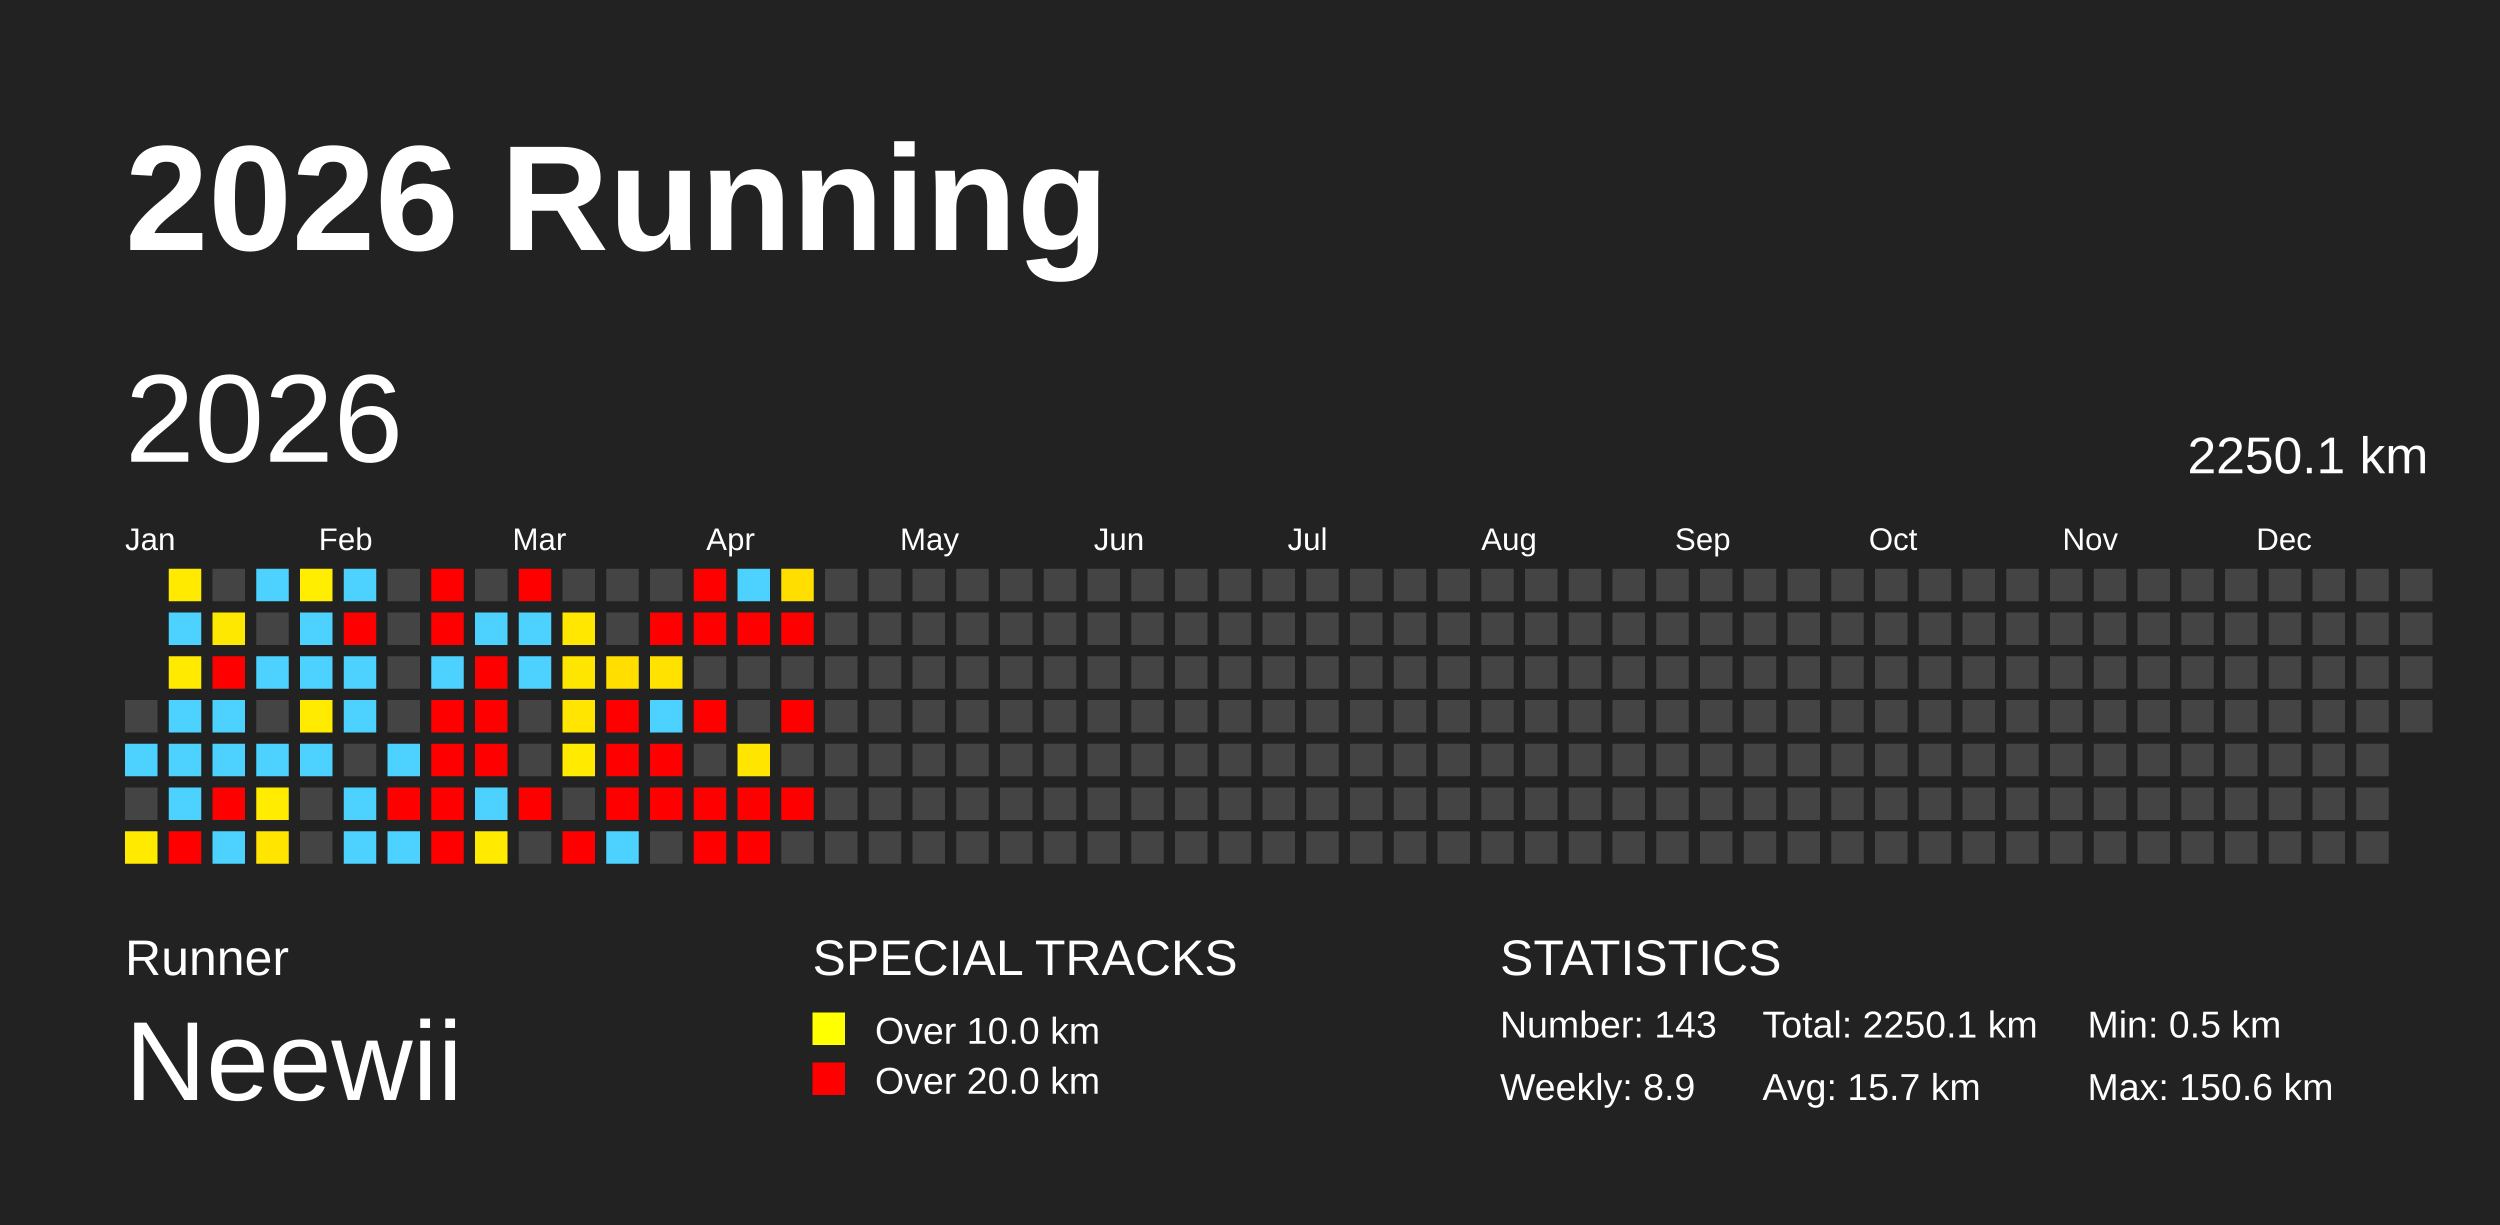
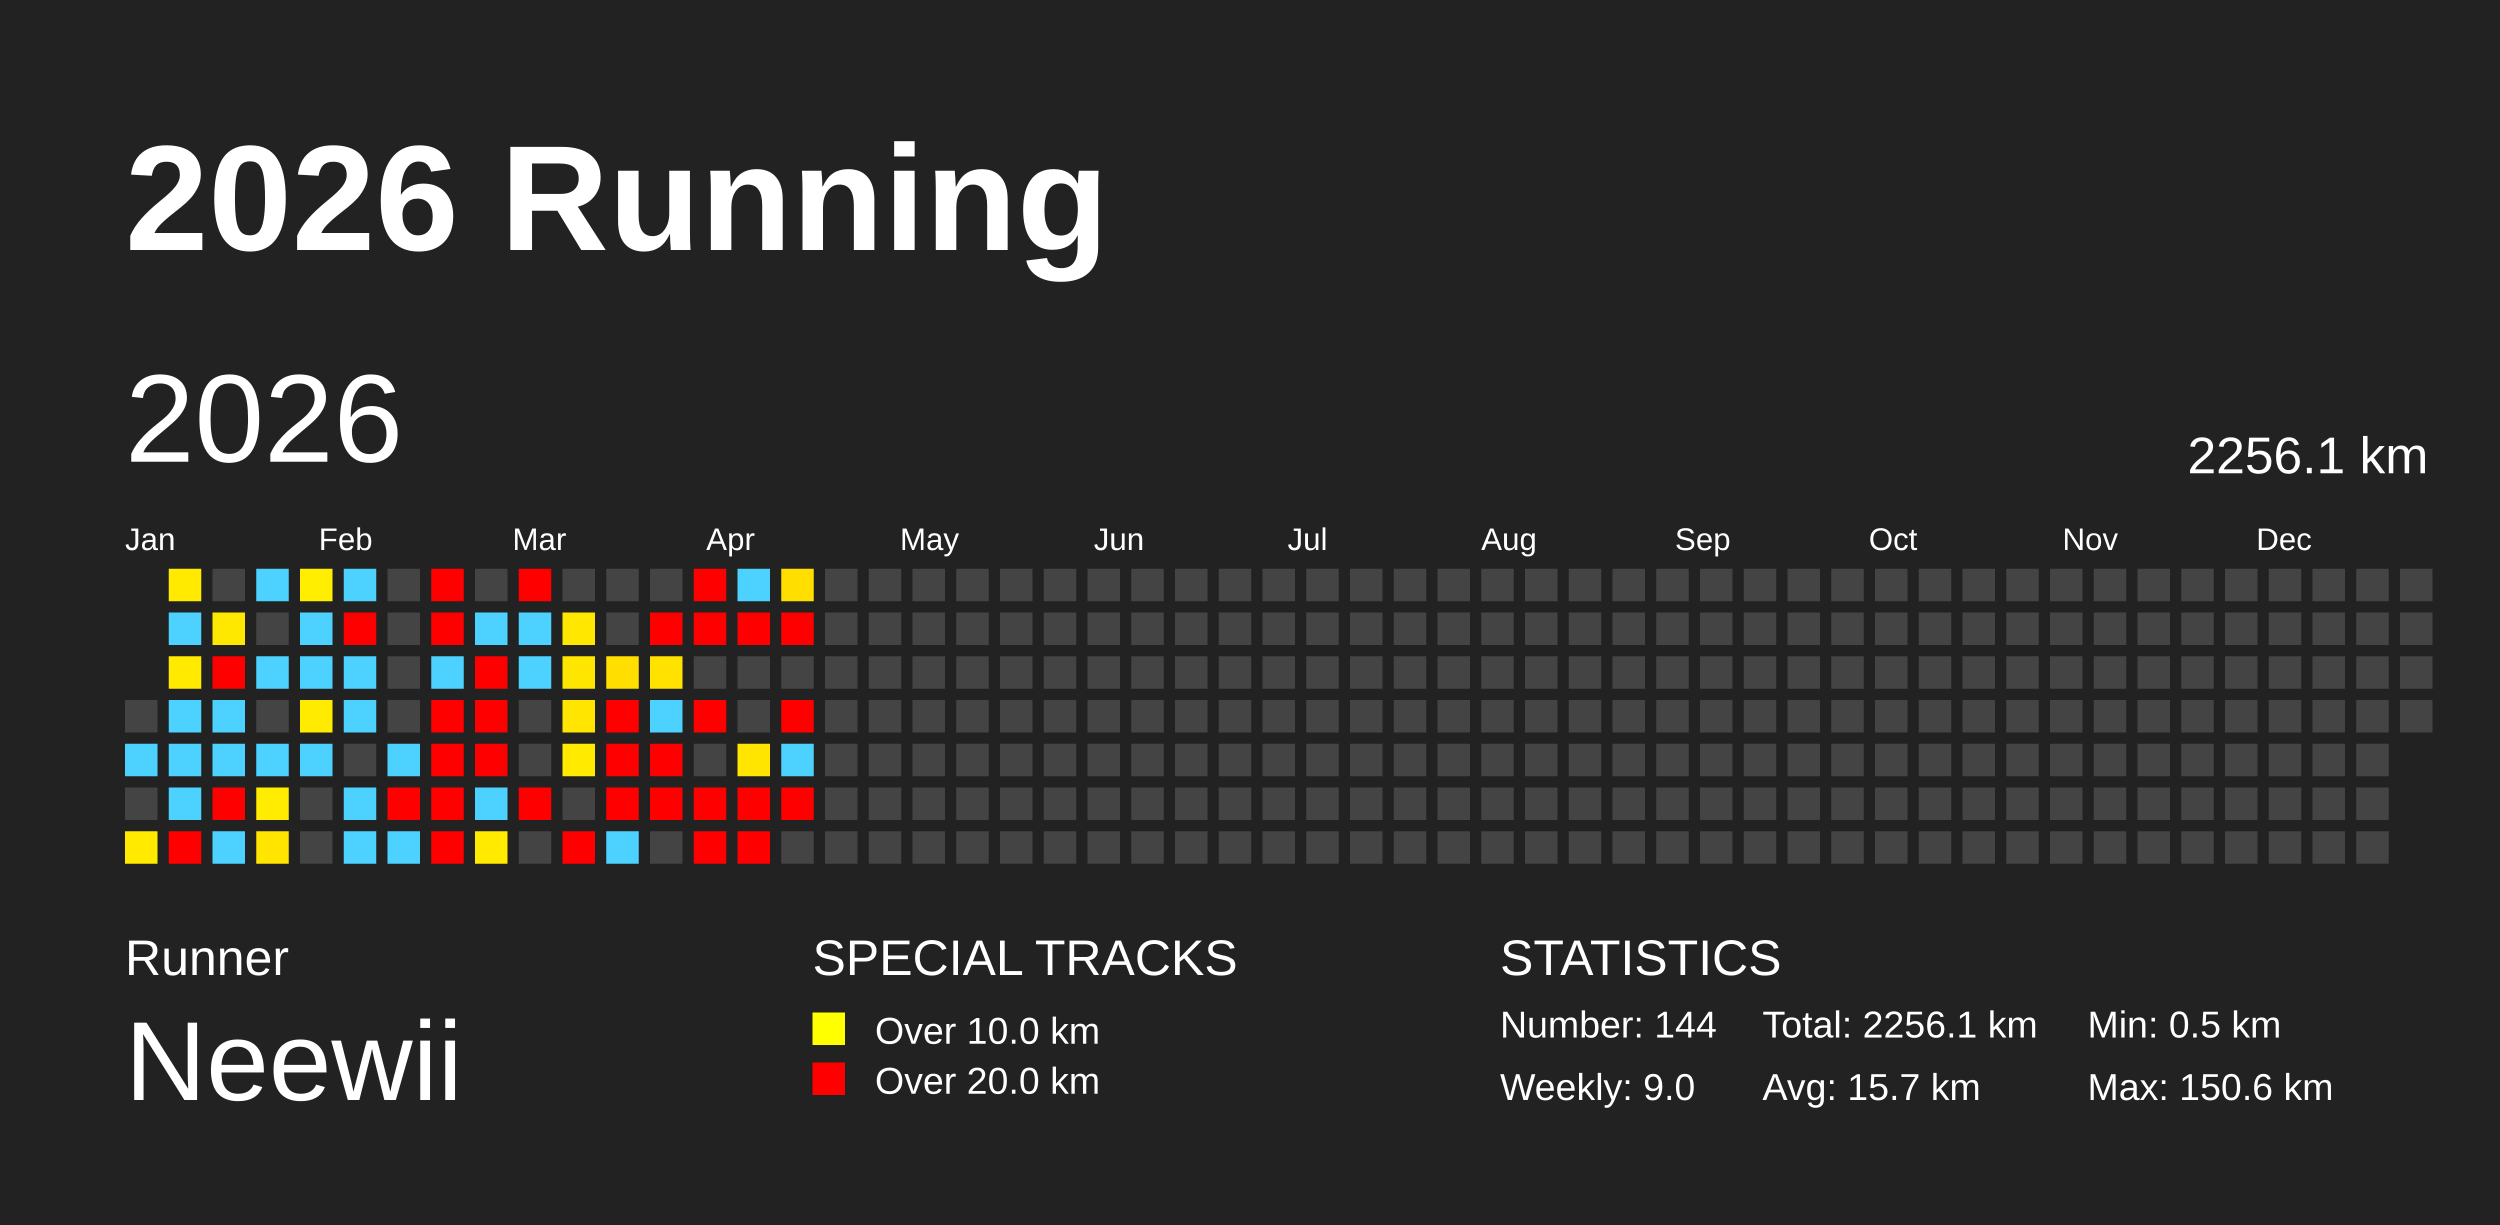
<svg xmlns="http://www.w3.org/2000/svg" baseProfile="full" height="98mm" version="1.1" viewBox="0,0,200,98" width="200mm">
  <defs />
  <rect fill="#222222" height="98" width="200" x="0" y="0" />
  <text fill="#FFFFFF" style="font-size:12px; font-family:Arial; font-weight:bold;" x="10" y="20">2026 Running</text>
  <text fill="#FFFFFF" style="font-size:4px; font-family:Arial" x="10" y="78">Runner</text>
  <text fill="#FFFFFF" style="font-size:9px; font-family:Arial" x="10" y="88">Neewii</text>
  <text fill="#FFFFFF" style="font-size:4px; font-family:Arial" x="65" y="78">SPECIAL TRACKS</text>
  <rect fill="yellow" height="2.6" width="2.6" x="65" y="81" />
  <text fill="#FFFFFF" style="font-size:3px; font-family:Arial" x="70" y="83.5">Over 10.0 km</text>
  <rect fill="red" height="2.6" width="2.6" x="65" y="85" />
  <text fill="#FFFFFF" style="font-size:3px; font-family:Arial" x="70" y="87.5">Over 20.0 km</text>
  <text fill="#FFFFFF" style="font-size:4px; font-family:Arial" x="120" y="78">STATISTICS</text>
-   <text fill="#FFFFFF" style="font-size:3px; font-family:Arial" x="120" y="83">Number: 143</text>
-   <text fill="#FFFFFF" style="font-size:3px; font-family:Arial" x="120" y="88">Weekly: 8.9</text>
-   <text fill="#FFFFFF" style="font-size:3px; font-family:Arial" x="141" y="83">Total: 2250.1 km</text>
+   <text fill="#FFFFFF" style="font-size:3px; font-family:Arial" x="120" y="83">Number: 144</text>
+   <text fill="#FFFFFF" style="font-size:3px; font-family:Arial" x="120" y="88">Weekly: 9.0</text>
+   <text fill="#FFFFFF" style="font-size:3px; font-family:Arial" x="141" y="83">Total: 2256.1 km</text>
  <text fill="#FFFFFF" style="font-size:3px; font-family:Arial" x="141" y="88">Avg: 15.7 km</text>
  <text fill="#FFFFFF" style="font-size:3px; font-family:Arial" x="167" y="83">Min: 0.5 km</text>
  <text fill="#FFFFFF" style="font-size:3px; font-family:Arial" x="167" y="88">Max: 150.6 km</text>
  <text dominant-baseline="hanging" fill="#FFFFFF" style="font-size:10.0px; font-family:Arial;" x="10" y="30">2026</text>
-   <text dominant-baseline="hanging" fill="#FFFFFF" style="font-size:4.125px; font-family:Arial;" x="175" y="35">2250.1 km</text>
+   <text dominant-baseline="hanging" fill="#FFFFFF" style="font-size:4.125px; font-family:Arial;" x="175" y="35">2256.1 km</text>
  <text fill="#FFFFFF" style="font-size:2.5px; font-family:Arial" x="10.0" y="44">Jan</text>
  <text fill="#FFFFFF" style="font-size:2.5px; font-family:Arial" x="25.5" y="44">Feb</text>
  <text fill="#FFFFFF" style="font-size:2.5px; font-family:Arial" x="41.0" y="44">Mar</text>
  <text fill="#FFFFFF" style="font-size:2.5px; font-family:Arial" x="56.5" y="44">Apr</text>
  <text fill="#FFFFFF" style="font-size:2.5px; font-family:Arial" x="72.0" y="44">May</text>
  <text fill="#FFFFFF" style="font-size:2.5px; font-family:Arial" x="87.5" y="44">Jun</text>
  <text fill="#FFFFFF" style="font-size:2.5px; font-family:Arial" x="103.0" y="44">Jul</text>
  <text fill="#FFFFFF" style="font-size:2.5px; font-family:Arial" x="118.5" y="44">Aug</text>
  <text fill="#FFFFFF" style="font-size:2.5px; font-family:Arial" x="134.0" y="44">Sep</text>
  <text fill="#FFFFFF" style="font-size:2.5px; font-family:Arial" x="149.5" y="44">Oct</text>
  <text fill="#FFFFFF" style="font-size:2.5px; font-family:Arial" x="165.0" y="44">Nov</text>
  <text fill="#FFFFFF" style="font-size:2.5px; font-family:Arial" x="180.5" y="44">Dec</text>
  <rect fill="#444444" height="2.6" width="2.6" x="10.0" y="56.0" />
  <rect fill="#4dd2ff" height="2.6" width="2.6" x="10.0" y="59.5" />
  <rect fill="#444444" height="2.6" width="2.6" x="10.0" y="63.0" />
  <rect fill="#ffea00" height="2.6" width="2.6" x="10.0" y="66.5" />
  <rect fill="#ffea00" height="2.6" width="2.6" x="13.5" y="45.5" />
  <rect fill="#4dd2ff" height="2.6" width="2.6" x="13.5" y="49.0" />
  <rect fill="#ffea00" height="2.6" width="2.6" x="13.5" y="52.5" />
  <rect fill="#4dd2ff" height="2.6" width="2.6" x="13.5" y="56.0" />
  <rect fill="#4dd2ff" height="2.6" width="2.6" x="13.5" y="59.5" />
  <rect fill="#4dd2ff" height="2.6" width="2.6" x="13.5" y="63.0" />
  <rect fill="red" height="2.6" width="2.6" x="13.5" y="66.5" />
  <rect fill="#444444" height="2.6" width="2.6" x="17.0" y="45.5" />
  <rect fill="#ffe800" height="2.6" width="2.6" x="17.0" y="49.0" />
  <rect fill="red" height="2.6" width="2.6" x="17.0" y="52.5" />
  <rect fill="#4dd2ff" height="2.6" width="2.6" x="17.0" y="56.0" />
  <rect fill="#4dd2ff" height="2.6" width="2.6" x="17.0" y="59.5" />
  <rect fill="red" height="2.6" width="2.6" x="17.0" y="63.0" />
  <rect fill="#4dd2ff" height="2.6" width="2.6" x="17.0" y="66.5" />
  <rect fill="#4dd2ff" height="2.6" width="2.6" x="20.5" y="45.5" />
  <rect fill="#444444" height="2.6" width="2.6" x="20.5" y="49.0" />
  <rect fill="#4dd2ff" height="2.6" width="2.6" x="20.5" y="52.5" />
  <rect fill="#444444" height="2.6" width="2.6" x="20.5" y="56.0" />
  <rect fill="#4dd2ff" height="2.6" width="2.6" x="20.5" y="59.5" />
  <rect fill="#ffec00" height="2.6" width="2.6" x="20.5" y="63.0" />
  <rect fill="#ffe500" height="2.6" width="2.6" x="20.5" y="66.5" />
  <rect fill="#ffee00" height="2.6" width="2.6" x="24.0" y="45.5" />
  <rect fill="#4dd2ff" height="2.6" width="2.6" x="24.0" y="49.0" />
  <rect fill="#4dd2ff" height="2.6" width="2.6" x="24.0" y="52.5" />
  <rect fill="#ffeb00" height="2.6" width="2.6" x="24.0" y="56.0" />
  <rect fill="#4dd2ff" height="2.6" width="2.6" x="24.0" y="59.5" />
  <rect fill="#444444" height="2.6" width="2.6" x="24.0" y="63.0" />
  <rect fill="#444444" height="2.6" width="2.6" x="24.0" y="66.5" />
  <rect fill="#4dd2ff" height="2.6" width="2.6" x="27.5" y="45.5" />
  <rect fill="red" height="2.6" width="2.6" x="27.5" y="49.0" />
  <rect fill="#4dd2ff" height="2.6" width="2.6" x="27.5" y="52.5" />
  <rect fill="#4dd2ff" height="2.6" width="2.6" x="27.5" y="56.0" />
  <rect fill="#444444" height="2.6" width="2.6" x="27.5" y="59.5" />
  <rect fill="#4dd2ff" height="2.6" width="2.6" x="27.5" y="63.0" />
  <rect fill="#4dd2ff" height="2.6" width="2.6" x="27.5" y="66.5" />
  <rect fill="#444444" height="2.6" width="2.6" x="31.0" y="45.5" />
  <rect fill="#444444" height="2.6" width="2.6" x="31.0" y="49.0" />
  <rect fill="#444444" height="2.6" width="2.6" x="31.0" y="52.5" />
  <rect fill="#444444" height="2.6" width="2.6" x="31.0" y="56.0" />
  <rect fill="#4dd2ff" height="2.6" width="2.6" x="31.0" y="59.5" />
  <rect fill="red" height="2.6" width="2.6" x="31.0" y="63.0" />
  <rect fill="#4dd2ff" height="2.6" width="2.6" x="31.0" y="66.5" />
  <rect fill="red" height="2.6" width="2.6" x="34.5" y="45.5" />
  <rect fill="red" height="2.6" width="2.6" x="34.5" y="49.0" />
  <rect fill="#4dd2ff" height="2.6" width="2.6" x="34.5" y="52.5" />
  <rect fill="red" height="2.6" width="2.6" x="34.5" y="56.0" />
  <rect fill="red" height="2.6" width="2.6" x="34.5" y="59.5" />
  <rect fill="red" height="2.6" width="2.6" x="34.5" y="63.0" />
  <rect fill="red" height="2.6" width="2.6" x="34.5" y="66.5" />
  <rect fill="#444444" height="2.6" width="2.6" x="38.0" y="45.5" />
  <rect fill="#4dd2ff" height="2.6" width="2.6" x="38.0" y="49.0" />
  <rect fill="red" height="2.6" width="2.6" x="38.0" y="52.5" />
  <rect fill="red" height="2.6" width="2.6" x="38.0" y="56.0" />
  <rect fill="red" height="2.6" width="2.6" x="38.0" y="59.5" />
  <rect fill="#4dd2ff" height="2.6" width="2.6" x="38.0" y="63.0" />
  <rect fill="#ffea00" height="2.6" width="2.6" x="38.0" y="66.5" />
  <rect fill="red" height="2.6" width="2.6" x="41.5" y="45.5" />
  <rect fill="#4dd2ff" height="2.6" width="2.6" x="41.5" y="49.0" />
  <rect fill="#4dd2ff" height="2.6" width="2.6" x="41.5" y="52.5" />
  <rect fill="#444444" height="2.6" width="2.6" x="41.5" y="56.0" />
  <rect fill="#444444" height="2.6" width="2.6" x="41.5" y="59.5" />
  <rect fill="red" height="2.6" width="2.6" x="41.5" y="63.0" />
  <rect fill="#444444" height="2.6" width="2.6" x="41.5" y="66.5" />
  <rect fill="#444444" height="2.6" width="2.6" x="45.0" y="45.5" />
  <rect fill="#ffe700" height="2.6" width="2.6" x="45.0" y="49.0" />
  <rect fill="#ffe600" height="2.6" width="2.6" x="45.0" y="52.5" />
  <rect fill="#ffe500" height="2.6" width="2.6" x="45.0" y="56.0" />
  <rect fill="#ffea00" height="2.6" width="2.6" x="45.0" y="59.5" />
  <rect fill="#444444" height="2.6" width="2.6" x="45.0" y="63.0" />
  <rect fill="red" height="2.6" width="2.6" x="45.0" y="66.5" />
  <rect fill="#444444" height="2.6" width="2.6" x="48.5" y="45.5" />
  <rect fill="#444444" height="2.6" width="2.6" x="48.5" y="49.0" />
  <rect fill="#ffde00" height="2.6" width="2.6" x="48.5" y="52.5" />
  <rect fill="red" height="2.6" width="2.6" x="48.5" y="56.0" />
  <rect fill="red" height="2.6" width="2.6" x="48.5" y="59.5" />
  <rect fill="red" height="2.6" width="2.6" x="48.5" y="63.0" />
  <rect fill="#4dd2ff" height="2.6" width="2.6" x="48.5" y="66.5" />
  <rect fill="#444444" height="2.6" width="2.6" x="52.0" y="45.5" />
  <rect fill="red" height="2.6" width="2.6" x="52.0" y="49.0" />
  <rect fill="#ffe200" height="2.6" width="2.6" x="52.0" y="52.5" />
  <rect fill="#4dd2ff" height="2.6" width="2.6" x="52.0" y="56.0" />
  <rect fill="red" height="2.6" width="2.6" x="52.0" y="59.5" />
  <rect fill="red" height="2.6" width="2.6" x="52.0" y="63.0" />
  <rect fill="#444444" height="2.6" width="2.6" x="52.0" y="66.5" />
  <rect fill="red" height="2.6" width="2.6" x="55.5" y="45.5" />
  <rect fill="red" height="2.6" width="2.6" x="55.5" y="49.0" />
  <rect fill="#444444" height="2.6" width="2.6" x="55.5" y="52.5" />
  <rect fill="red" height="2.6" width="2.6" x="55.5" y="56.0" />
  <rect fill="#444444" height="2.6" width="2.6" x="55.5" y="59.5" />
  <rect fill="red" height="2.6" width="2.6" x="55.5" y="63.0" />
  <rect fill="red" height="2.6" width="2.6" x="55.5" y="66.5" />
  <rect fill="#4dd2ff" height="2.6" width="2.6" x="59.0" y="45.5" />
  <rect fill="red" height="2.6" width="2.6" x="59.0" y="49.0" />
  <rect fill="#444444" height="2.6" width="2.6" x="59.0" y="52.5" />
  <rect fill="#444444" height="2.6" width="2.6" x="59.0" y="56.0" />
  <rect fill="#ffe500" height="2.6" width="2.6" x="59.0" y="59.5" />
  <rect fill="red" height="2.6" width="2.6" x="59.0" y="63.0" />
  <rect fill="red" height="2.6" width="2.6" x="59.0" y="66.5" />
  <rect fill="#ffde00" height="2.6" width="2.6" x="62.5" y="45.5" />
  <rect fill="red" height="2.6" width="2.6" x="62.5" y="49.0" />
  <rect fill="#444444" height="2.6" width="2.6" x="62.5" y="52.5" />
  <rect fill="red" height="2.6" width="2.6" x="62.5" y="56.0" />
-   <rect fill="#444444" height="2.6" width="2.6" x="62.5" y="59.5" />
+   <rect fill="#4dd2ff" height="2.6" width="2.6" x="62.5" y="59.5" />
  <rect fill="red" height="2.6" width="2.6" x="62.5" y="63.0" />
  <rect fill="#444444" height="2.6" width="2.6" x="62.5" y="66.5" />
  <rect fill="#444444" height="2.6" width="2.6" x="66.0" y="45.5" />
  <rect fill="#444444" height="2.6" width="2.6" x="66.0" y="49.0" />
  <rect fill="#444444" height="2.6" width="2.6" x="66.0" y="52.5" />
  <rect fill="#444444" height="2.6" width="2.6" x="66.0" y="56.0" />
  <rect fill="#444444" height="2.6" width="2.6" x="66.0" y="59.5" />
  <rect fill="#444444" height="2.6" width="2.6" x="66.0" y="63.0" />
  <rect fill="#444444" height="2.6" width="2.6" x="66.0" y="66.5" />
  <rect fill="#444444" height="2.6" width="2.6" x="69.5" y="45.5" />
  <rect fill="#444444" height="2.6" width="2.6" x="69.5" y="49.0" />
  <rect fill="#444444" height="2.6" width="2.6" x="69.5" y="52.5" />
  <rect fill="#444444" height="2.6" width="2.6" x="69.5" y="56.0" />
  <rect fill="#444444" height="2.6" width="2.6" x="69.5" y="59.5" />
  <rect fill="#444444" height="2.6" width="2.6" x="69.5" y="63.0" />
  <rect fill="#444444" height="2.6" width="2.6" x="69.5" y="66.5" />
  <rect fill="#444444" height="2.6" width="2.6" x="73.0" y="45.5" />
  <rect fill="#444444" height="2.6" width="2.6" x="73.0" y="49.0" />
  <rect fill="#444444" height="2.6" width="2.6" x="73.0" y="52.5" />
  <rect fill="#444444" height="2.6" width="2.6" x="73.0" y="56.0" />
  <rect fill="#444444" height="2.6" width="2.6" x="73.0" y="59.5" />
  <rect fill="#444444" height="2.6" width="2.6" x="73.0" y="63.0" />
  <rect fill="#444444" height="2.6" width="2.6" x="73.0" y="66.5" />
  <rect fill="#444444" height="2.6" width="2.6" x="76.5" y="45.5" />
  <rect fill="#444444" height="2.6" width="2.6" x="76.5" y="49.0" />
  <rect fill="#444444" height="2.6" width="2.6" x="76.5" y="52.5" />
  <rect fill="#444444" height="2.6" width="2.6" x="76.5" y="56.0" />
  <rect fill="#444444" height="2.6" width="2.6" x="76.5" y="59.5" />
  <rect fill="#444444" height="2.6" width="2.6" x="76.5" y="63.0" />
  <rect fill="#444444" height="2.6" width="2.6" x="76.5" y="66.5" />
  <rect fill="#444444" height="2.6" width="2.6" x="80.0" y="45.5" />
  <rect fill="#444444" height="2.6" width="2.6" x="80.0" y="49.0" />
  <rect fill="#444444" height="2.6" width="2.6" x="80.0" y="52.5" />
  <rect fill="#444444" height="2.6" width="2.6" x="80.0" y="56.0" />
  <rect fill="#444444" height="2.6" width="2.6" x="80.0" y="59.5" />
  <rect fill="#444444" height="2.6" width="2.6" x="80.0" y="63.0" />
  <rect fill="#444444" height="2.6" width="2.6" x="80.0" y="66.5" />
  <rect fill="#444444" height="2.6" width="2.6" x="83.5" y="45.5" />
  <rect fill="#444444" height="2.6" width="2.6" x="83.5" y="49.0" />
  <rect fill="#444444" height="2.6" width="2.6" x="83.5" y="52.5" />
  <rect fill="#444444" height="2.6" width="2.6" x="83.5" y="56.0" />
  <rect fill="#444444" height="2.6" width="2.6" x="83.5" y="59.5" />
  <rect fill="#444444" height="2.6" width="2.6" x="83.5" y="63.0" />
  <rect fill="#444444" height="2.6" width="2.6" x="83.5" y="66.5" />
  <rect fill="#444444" height="2.6" width="2.6" x="87.0" y="45.5" />
  <rect fill="#444444" height="2.6" width="2.6" x="87.0" y="49.0" />
  <rect fill="#444444" height="2.6" width="2.6" x="87.0" y="52.5" />
  <rect fill="#444444" height="2.6" width="2.6" x="87.0" y="56.0" />
  <rect fill="#444444" height="2.6" width="2.6" x="87.0" y="59.5" />
  <rect fill="#444444" height="2.6" width="2.6" x="87.0" y="63.0" />
  <rect fill="#444444" height="2.6" width="2.6" x="87.0" y="66.5" />
  <rect fill="#444444" height="2.6" width="2.6" x="90.5" y="45.5" />
  <rect fill="#444444" height="2.6" width="2.6" x="90.5" y="49.0" />
  <rect fill="#444444" height="2.6" width="2.6" x="90.5" y="52.5" />
  <rect fill="#444444" height="2.6" width="2.6" x="90.5" y="56.0" />
  <rect fill="#444444" height="2.6" width="2.6" x="90.5" y="59.5" />
  <rect fill="#444444" height="2.6" width="2.6" x="90.5" y="63.0" />
  <rect fill="#444444" height="2.6" width="2.6" x="90.5" y="66.5" />
  <rect fill="#444444" height="2.6" width="2.6" x="94.0" y="45.5" />
  <rect fill="#444444" height="2.6" width="2.6" x="94.0" y="49.0" />
  <rect fill="#444444" height="2.6" width="2.6" x="94.0" y="52.5" />
  <rect fill="#444444" height="2.6" width="2.6" x="94.0" y="56.0" />
  <rect fill="#444444" height="2.6" width="2.6" x="94.0" y="59.5" />
  <rect fill="#444444" height="2.6" width="2.6" x="94.0" y="63.0" />
  <rect fill="#444444" height="2.6" width="2.6" x="94.0" y="66.5" />
  <rect fill="#444444" height="2.6" width="2.6" x="97.5" y="45.5" />
  <rect fill="#444444" height="2.6" width="2.6" x="97.5" y="49.0" />
  <rect fill="#444444" height="2.6" width="2.6" x="97.5" y="52.5" />
  <rect fill="#444444" height="2.6" width="2.6" x="97.5" y="56.0" />
  <rect fill="#444444" height="2.6" width="2.6" x="97.5" y="59.5" />
  <rect fill="#444444" height="2.6" width="2.6" x="97.5" y="63.0" />
  <rect fill="#444444" height="2.6" width="2.6" x="97.5" y="66.5" />
  <rect fill="#444444" height="2.6" width="2.6" x="101.0" y="45.5" />
  <rect fill="#444444" height="2.6" width="2.6" x="101.0" y="49.0" />
  <rect fill="#444444" height="2.6" width="2.6" x="101.0" y="52.5" />
  <rect fill="#444444" height="2.6" width="2.6" x="101.0" y="56.0" />
  <rect fill="#444444" height="2.6" width="2.6" x="101.0" y="59.5" />
  <rect fill="#444444" height="2.6" width="2.6" x="101.0" y="63.0" />
  <rect fill="#444444" height="2.6" width="2.6" x="101.0" y="66.5" />
  <rect fill="#444444" height="2.6" width="2.6" x="104.5" y="45.5" />
  <rect fill="#444444" height="2.6" width="2.6" x="104.5" y="49.0" />
  <rect fill="#444444" height="2.6" width="2.6" x="104.5" y="52.5" />
  <rect fill="#444444" height="2.6" width="2.6" x="104.5" y="56.0" />
  <rect fill="#444444" height="2.6" width="2.6" x="104.5" y="59.5" />
  <rect fill="#444444" height="2.6" width="2.6" x="104.5" y="63.0" />
  <rect fill="#444444" height="2.6" width="2.6" x="104.5" y="66.5" />
  <rect fill="#444444" height="2.6" width="2.6" x="108.0" y="45.5" />
  <rect fill="#444444" height="2.6" width="2.6" x="108.0" y="49.0" />
  <rect fill="#444444" height="2.6" width="2.6" x="108.0" y="52.5" />
  <rect fill="#444444" height="2.6" width="2.6" x="108.0" y="56.0" />
  <rect fill="#444444" height="2.6" width="2.6" x="108.0" y="59.5" />
  <rect fill="#444444" height="2.6" width="2.6" x="108.0" y="63.0" />
  <rect fill="#444444" height="2.6" width="2.6" x="108.0" y="66.5" />
  <rect fill="#444444" height="2.6" width="2.6" x="111.5" y="45.5" />
  <rect fill="#444444" height="2.6" width="2.6" x="111.5" y="49.0" />
  <rect fill="#444444" height="2.6" width="2.6" x="111.5" y="52.5" />
  <rect fill="#444444" height="2.6" width="2.6" x="111.5" y="56.0" />
  <rect fill="#444444" height="2.6" width="2.6" x="111.5" y="59.5" />
  <rect fill="#444444" height="2.6" width="2.6" x="111.5" y="63.0" />
  <rect fill="#444444" height="2.6" width="2.6" x="111.5" y="66.5" />
  <rect fill="#444444" height="2.6" width="2.6" x="115.0" y="45.5" />
  <rect fill="#444444" height="2.6" width="2.6" x="115.0" y="49.0" />
  <rect fill="#444444" height="2.6" width="2.6" x="115.0" y="52.5" />
  <rect fill="#444444" height="2.6" width="2.6" x="115.0" y="56.0" />
  <rect fill="#444444" height="2.6" width="2.6" x="115.0" y="59.5" />
  <rect fill="#444444" height="2.6" width="2.6" x="115.0" y="63.0" />
  <rect fill="#444444" height="2.6" width="2.6" x="115.0" y="66.5" />
  <rect fill="#444444" height="2.6" width="2.6" x="118.5" y="45.5" />
  <rect fill="#444444" height="2.6" width="2.6" x="118.5" y="49.0" />
  <rect fill="#444444" height="2.6" width="2.6" x="118.5" y="52.5" />
  <rect fill="#444444" height="2.6" width="2.6" x="118.5" y="56.0" />
  <rect fill="#444444" height="2.6" width="2.6" x="118.5" y="59.5" />
  <rect fill="#444444" height="2.6" width="2.6" x="118.5" y="63.0" />
  <rect fill="#444444" height="2.6" width="2.6" x="118.5" y="66.5" />
  <rect fill="#444444" height="2.6" width="2.6" x="122.0" y="45.5" />
  <rect fill="#444444" height="2.6" width="2.6" x="122.0" y="49.0" />
  <rect fill="#444444" height="2.6" width="2.6" x="122.0" y="52.5" />
  <rect fill="#444444" height="2.6" width="2.6" x="122.0" y="56.0" />
  <rect fill="#444444" height="2.6" width="2.6" x="122.0" y="59.5" />
  <rect fill="#444444" height="2.6" width="2.6" x="122.0" y="63.0" />
  <rect fill="#444444" height="2.6" width="2.6" x="122.0" y="66.5" />
  <rect fill="#444444" height="2.6" width="2.6" x="125.5" y="45.5" />
  <rect fill="#444444" height="2.6" width="2.6" x="125.5" y="49.0" />
  <rect fill="#444444" height="2.6" width="2.6" x="125.5" y="52.5" />
  <rect fill="#444444" height="2.6" width="2.6" x="125.5" y="56.0" />
  <rect fill="#444444" height="2.6" width="2.6" x="125.5" y="59.5" />
  <rect fill="#444444" height="2.6" width="2.6" x="125.5" y="63.0" />
  <rect fill="#444444" height="2.6" width="2.6" x="125.5" y="66.5" />
  <rect fill="#444444" height="2.6" width="2.6" x="129.0" y="45.5" />
  <rect fill="#444444" height="2.6" width="2.6" x="129.0" y="49.0" />
  <rect fill="#444444" height="2.6" width="2.6" x="129.0" y="52.5" />
  <rect fill="#444444" height="2.6" width="2.6" x="129.0" y="56.0" />
  <rect fill="#444444" height="2.6" width="2.6" x="129.0" y="59.5" />
  <rect fill="#444444" height="2.6" width="2.6" x="129.0" y="63.0" />
  <rect fill="#444444" height="2.6" width="2.6" x="129.0" y="66.5" />
  <rect fill="#444444" height="2.6" width="2.6" x="132.5" y="45.5" />
  <rect fill="#444444" height="2.6" width="2.6" x="132.5" y="49.0" />
  <rect fill="#444444" height="2.6" width="2.6" x="132.5" y="52.5" />
  <rect fill="#444444" height="2.6" width="2.6" x="132.5" y="56.0" />
  <rect fill="#444444" height="2.6" width="2.6" x="132.5" y="59.5" />
  <rect fill="#444444" height="2.6" width="2.6" x="132.5" y="63.0" />
  <rect fill="#444444" height="2.6" width="2.6" x="132.5" y="66.5" />
  <rect fill="#444444" height="2.6" width="2.6" x="136.0" y="45.5" />
  <rect fill="#444444" height="2.6" width="2.6" x="136.0" y="49.0" />
  <rect fill="#444444" height="2.6" width="2.6" x="136.0" y="52.5" />
  <rect fill="#444444" height="2.6" width="2.6" x="136.0" y="56.0" />
  <rect fill="#444444" height="2.6" width="2.6" x="136.0" y="59.5" />
  <rect fill="#444444" height="2.6" width="2.6" x="136.0" y="63.0" />
  <rect fill="#444444" height="2.6" width="2.6" x="136.0" y="66.5" />
  <rect fill="#444444" height="2.6" width="2.6" x="139.5" y="45.5" />
  <rect fill="#444444" height="2.6" width="2.6" x="139.5" y="49.0" />
  <rect fill="#444444" height="2.6" width="2.6" x="139.5" y="52.5" />
  <rect fill="#444444" height="2.6" width="2.6" x="139.5" y="56.0" />
  <rect fill="#444444" height="2.6" width="2.6" x="139.5" y="59.5" />
  <rect fill="#444444" height="2.6" width="2.6" x="139.5" y="63.0" />
  <rect fill="#444444" height="2.6" width="2.6" x="139.5" y="66.5" />
  <rect fill="#444444" height="2.6" width="2.6" x="143.0" y="45.5" />
  <rect fill="#444444" height="2.6" width="2.6" x="143.0" y="49.0" />
  <rect fill="#444444" height="2.6" width="2.6" x="143.0" y="52.5" />
  <rect fill="#444444" height="2.6" width="2.6" x="143.0" y="56.0" />
  <rect fill="#444444" height="2.6" width="2.6" x="143.0" y="59.5" />
  <rect fill="#444444" height="2.6" width="2.6" x="143.0" y="63.0" />
  <rect fill="#444444" height="2.6" width="2.6" x="143.0" y="66.5" />
  <rect fill="#444444" height="2.6" width="2.6" x="146.5" y="45.5" />
  <rect fill="#444444" height="2.6" width="2.6" x="146.5" y="49.0" />
  <rect fill="#444444" height="2.6" width="2.6" x="146.5" y="52.5" />
  <rect fill="#444444" height="2.6" width="2.6" x="146.5" y="56.0" />
  <rect fill="#444444" height="2.6" width="2.6" x="146.5" y="59.5" />
  <rect fill="#444444" height="2.6" width="2.6" x="146.5" y="63.0" />
  <rect fill="#444444" height="2.6" width="2.6" x="146.5" y="66.5" />
  <rect fill="#444444" height="2.6" width="2.6" x="150.0" y="45.5" />
  <rect fill="#444444" height="2.6" width="2.6" x="150.0" y="49.0" />
  <rect fill="#444444" height="2.6" width="2.6" x="150.0" y="52.5" />
  <rect fill="#444444" height="2.6" width="2.6" x="150.0" y="56.0" />
  <rect fill="#444444" height="2.6" width="2.6" x="150.0" y="59.5" />
  <rect fill="#444444" height="2.6" width="2.6" x="150.0" y="63.0" />
  <rect fill="#444444" height="2.6" width="2.6" x="150.0" y="66.5" />
  <rect fill="#444444" height="2.6" width="2.6" x="153.5" y="45.5" />
  <rect fill="#444444" height="2.6" width="2.6" x="153.5" y="49.0" />
  <rect fill="#444444" height="2.6" width="2.6" x="153.5" y="52.5" />
  <rect fill="#444444" height="2.6" width="2.6" x="153.5" y="56.0" />
  <rect fill="#444444" height="2.6" width="2.6" x="153.5" y="59.5" />
  <rect fill="#444444" height="2.6" width="2.6" x="153.5" y="63.0" />
  <rect fill="#444444" height="2.6" width="2.6" x="153.5" y="66.5" />
  <rect fill="#444444" height="2.6" width="2.6" x="157.0" y="45.5" />
  <rect fill="#444444" height="2.6" width="2.6" x="157.0" y="49.0" />
  <rect fill="#444444" height="2.6" width="2.6" x="157.0" y="52.5" />
  <rect fill="#444444" height="2.6" width="2.6" x="157.0" y="56.0" />
  <rect fill="#444444" height="2.6" width="2.6" x="157.0" y="59.5" />
  <rect fill="#444444" height="2.6" width="2.6" x="157.0" y="63.0" />
  <rect fill="#444444" height="2.6" width="2.6" x="157.0" y="66.5" />
  <rect fill="#444444" height="2.6" width="2.6" x="160.5" y="45.5" />
  <rect fill="#444444" height="2.6" width="2.6" x="160.5" y="49.0" />
  <rect fill="#444444" height="2.6" width="2.6" x="160.5" y="52.5" />
  <rect fill="#444444" height="2.6" width="2.6" x="160.5" y="56.0" />
  <rect fill="#444444" height="2.6" width="2.6" x="160.5" y="59.5" />
  <rect fill="#444444" height="2.6" width="2.6" x="160.5" y="63.0" />
  <rect fill="#444444" height="2.6" width="2.6" x="160.5" y="66.5" />
  <rect fill="#444444" height="2.6" width="2.6" x="164.0" y="45.5" />
  <rect fill="#444444" height="2.6" width="2.6" x="164.0" y="49.0" />
  <rect fill="#444444" height="2.6" width="2.6" x="164.0" y="52.5" />
  <rect fill="#444444" height="2.6" width="2.6" x="164.0" y="56.0" />
  <rect fill="#444444" height="2.6" width="2.6" x="164.0" y="59.5" />
  <rect fill="#444444" height="2.6" width="2.6" x="164.0" y="63.0" />
  <rect fill="#444444" height="2.6" width="2.6" x="164.0" y="66.5" />
  <rect fill="#444444" height="2.6" width="2.6" x="167.5" y="45.5" />
  <rect fill="#444444" height="2.6" width="2.6" x="167.5" y="49.0" />
  <rect fill="#444444" height="2.6" width="2.6" x="167.5" y="52.5" />
  <rect fill="#444444" height="2.6" width="2.6" x="167.5" y="56.0" />
  <rect fill="#444444" height="2.6" width="2.6" x="167.5" y="59.5" />
  <rect fill="#444444" height="2.6" width="2.6" x="167.5" y="63.0" />
  <rect fill="#444444" height="2.6" width="2.6" x="167.5" y="66.5" />
  <rect fill="#444444" height="2.6" width="2.6" x="171.0" y="45.5" />
  <rect fill="#444444" height="2.6" width="2.6" x="171.0" y="49.0" />
  <rect fill="#444444" height="2.6" width="2.6" x="171.0" y="52.5" />
  <rect fill="#444444" height="2.6" width="2.6" x="171.0" y="56.0" />
  <rect fill="#444444" height="2.6" width="2.6" x="171.0" y="59.5" />
  <rect fill="#444444" height="2.6" width="2.6" x="171.0" y="63.0" />
  <rect fill="#444444" height="2.6" width="2.6" x="171.0" y="66.5" />
  <rect fill="#444444" height="2.6" width="2.6" x="174.5" y="45.5" />
  <rect fill="#444444" height="2.6" width="2.6" x="174.5" y="49.0" />
  <rect fill="#444444" height="2.6" width="2.6" x="174.5" y="52.5" />
  <rect fill="#444444" height="2.6" width="2.6" x="174.5" y="56.0" />
  <rect fill="#444444" height="2.6" width="2.6" x="174.5" y="59.5" />
  <rect fill="#444444" height="2.6" width="2.6" x="174.5" y="63.0" />
  <rect fill="#444444" height="2.6" width="2.6" x="174.5" y="66.5" />
  <rect fill="#444444" height="2.6" width="2.6" x="178.0" y="45.5" />
  <rect fill="#444444" height="2.6" width="2.6" x="178.0" y="49.0" />
  <rect fill="#444444" height="2.6" width="2.6" x="178.0" y="52.5" />
  <rect fill="#444444" height="2.6" width="2.6" x="178.0" y="56.0" />
  <rect fill="#444444" height="2.6" width="2.6" x="178.0" y="59.5" />
  <rect fill="#444444" height="2.6" width="2.6" x="178.0" y="63.0" />
  <rect fill="#444444" height="2.6" width="2.6" x="178.0" y="66.5" />
  <rect fill="#444444" height="2.6" width="2.6" x="181.5" y="45.5" />
  <rect fill="#444444" height="2.6" width="2.6" x="181.5" y="49.0" />
  <rect fill="#444444" height="2.6" width="2.6" x="181.5" y="52.5" />
  <rect fill="#444444" height="2.6" width="2.6" x="181.5" y="56.0" />
  <rect fill="#444444" height="2.6" width="2.6" x="181.5" y="59.5" />
  <rect fill="#444444" height="2.6" width="2.6" x="181.5" y="63.0" />
  <rect fill="#444444" height="2.6" width="2.6" x="181.5" y="66.5" />
  <rect fill="#444444" height="2.6" width="2.6" x="185.0" y="45.5" />
  <rect fill="#444444" height="2.6" width="2.6" x="185.0" y="49.0" />
  <rect fill="#444444" height="2.6" width="2.6" x="185.0" y="52.5" />
  <rect fill="#444444" height="2.6" width="2.6" x="185.0" y="56.0" />
  <rect fill="#444444" height="2.6" width="2.6" x="185.0" y="59.5" />
  <rect fill="#444444" height="2.6" width="2.6" x="185.0" y="63.0" />
  <rect fill="#444444" height="2.6" width="2.6" x="185.0" y="66.5" />
  <rect fill="#444444" height="2.6" width="2.6" x="188.5" y="45.5" />
  <rect fill="#444444" height="2.6" width="2.6" x="188.5" y="49.0" />
  <rect fill="#444444" height="2.6" width="2.6" x="188.5" y="52.5" />
  <rect fill="#444444" height="2.6" width="2.6" x="188.5" y="56.0" />
  <rect fill="#444444" height="2.6" width="2.6" x="188.5" y="59.5" />
  <rect fill="#444444" height="2.6" width="2.6" x="188.5" y="63.0" />
  <rect fill="#444444" height="2.6" width="2.6" x="188.5" y="66.5" />
  <rect fill="#444444" height="2.6" width="2.6" x="192.0" y="45.5" />
  <rect fill="#444444" height="2.6" width="2.6" x="192.0" y="49.0" />
  <rect fill="#444444" height="2.6" width="2.6" x="192.0" y="52.5" />
  <rect fill="#444444" height="2.6" width="2.6" x="192.0" y="56.0" />
</svg>
